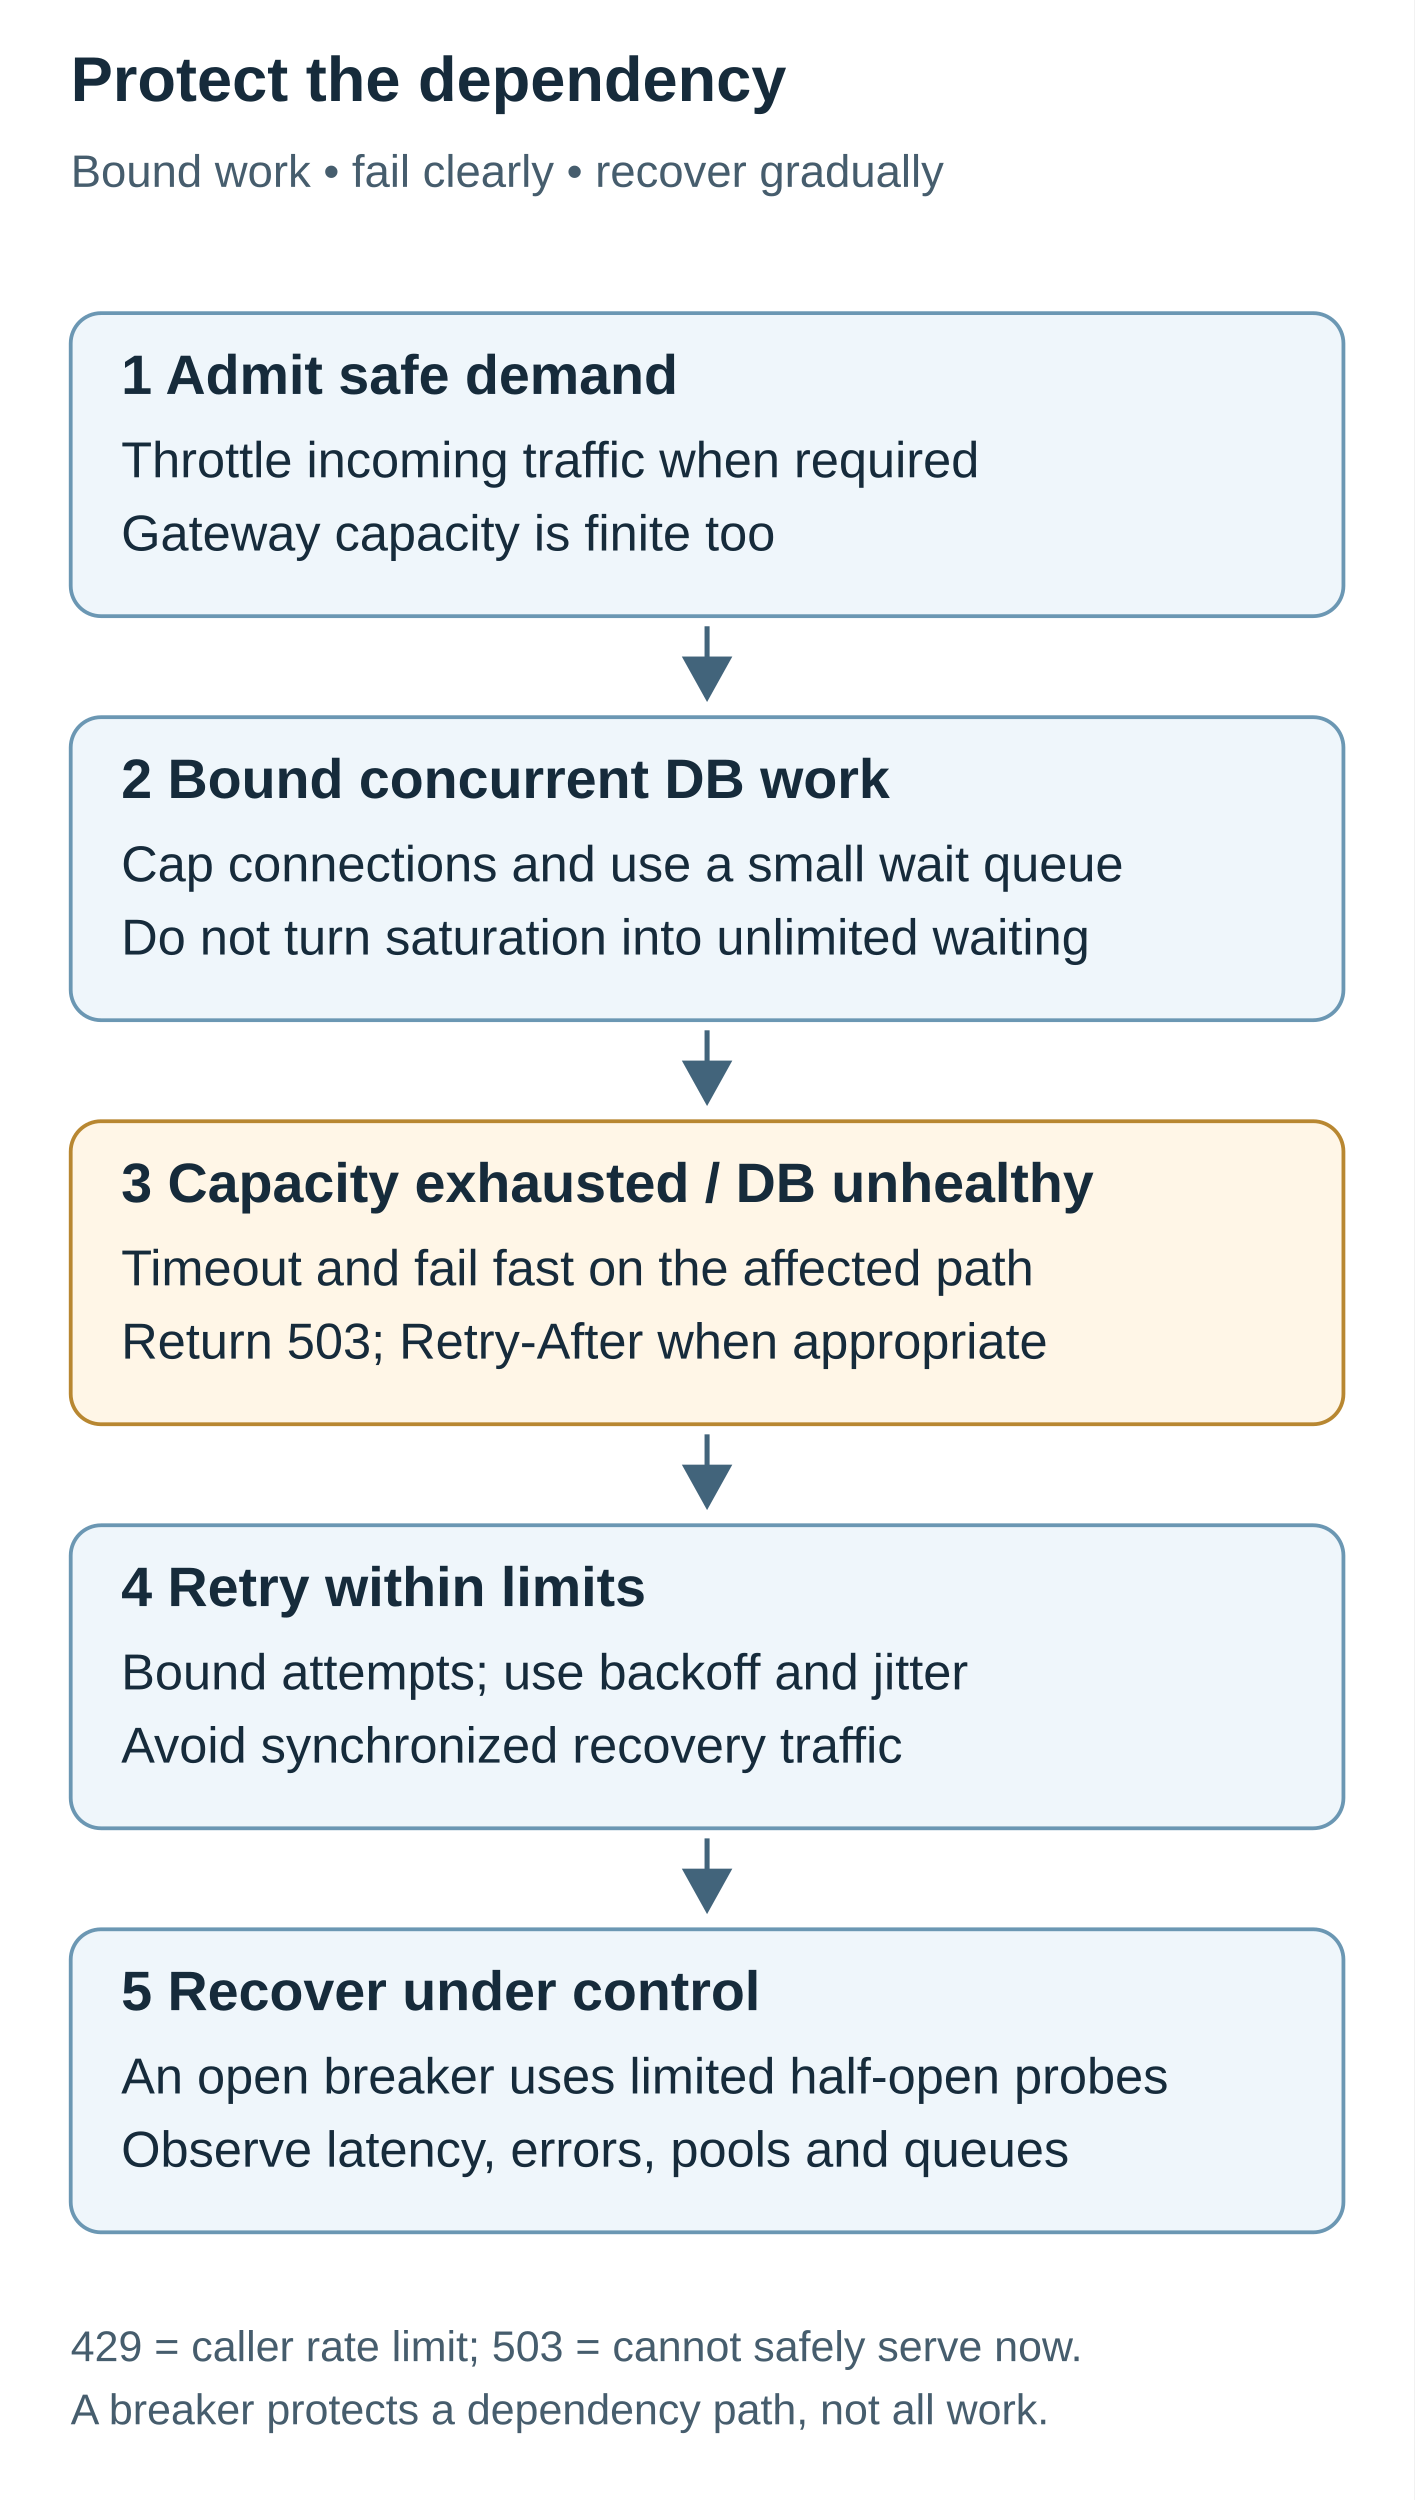
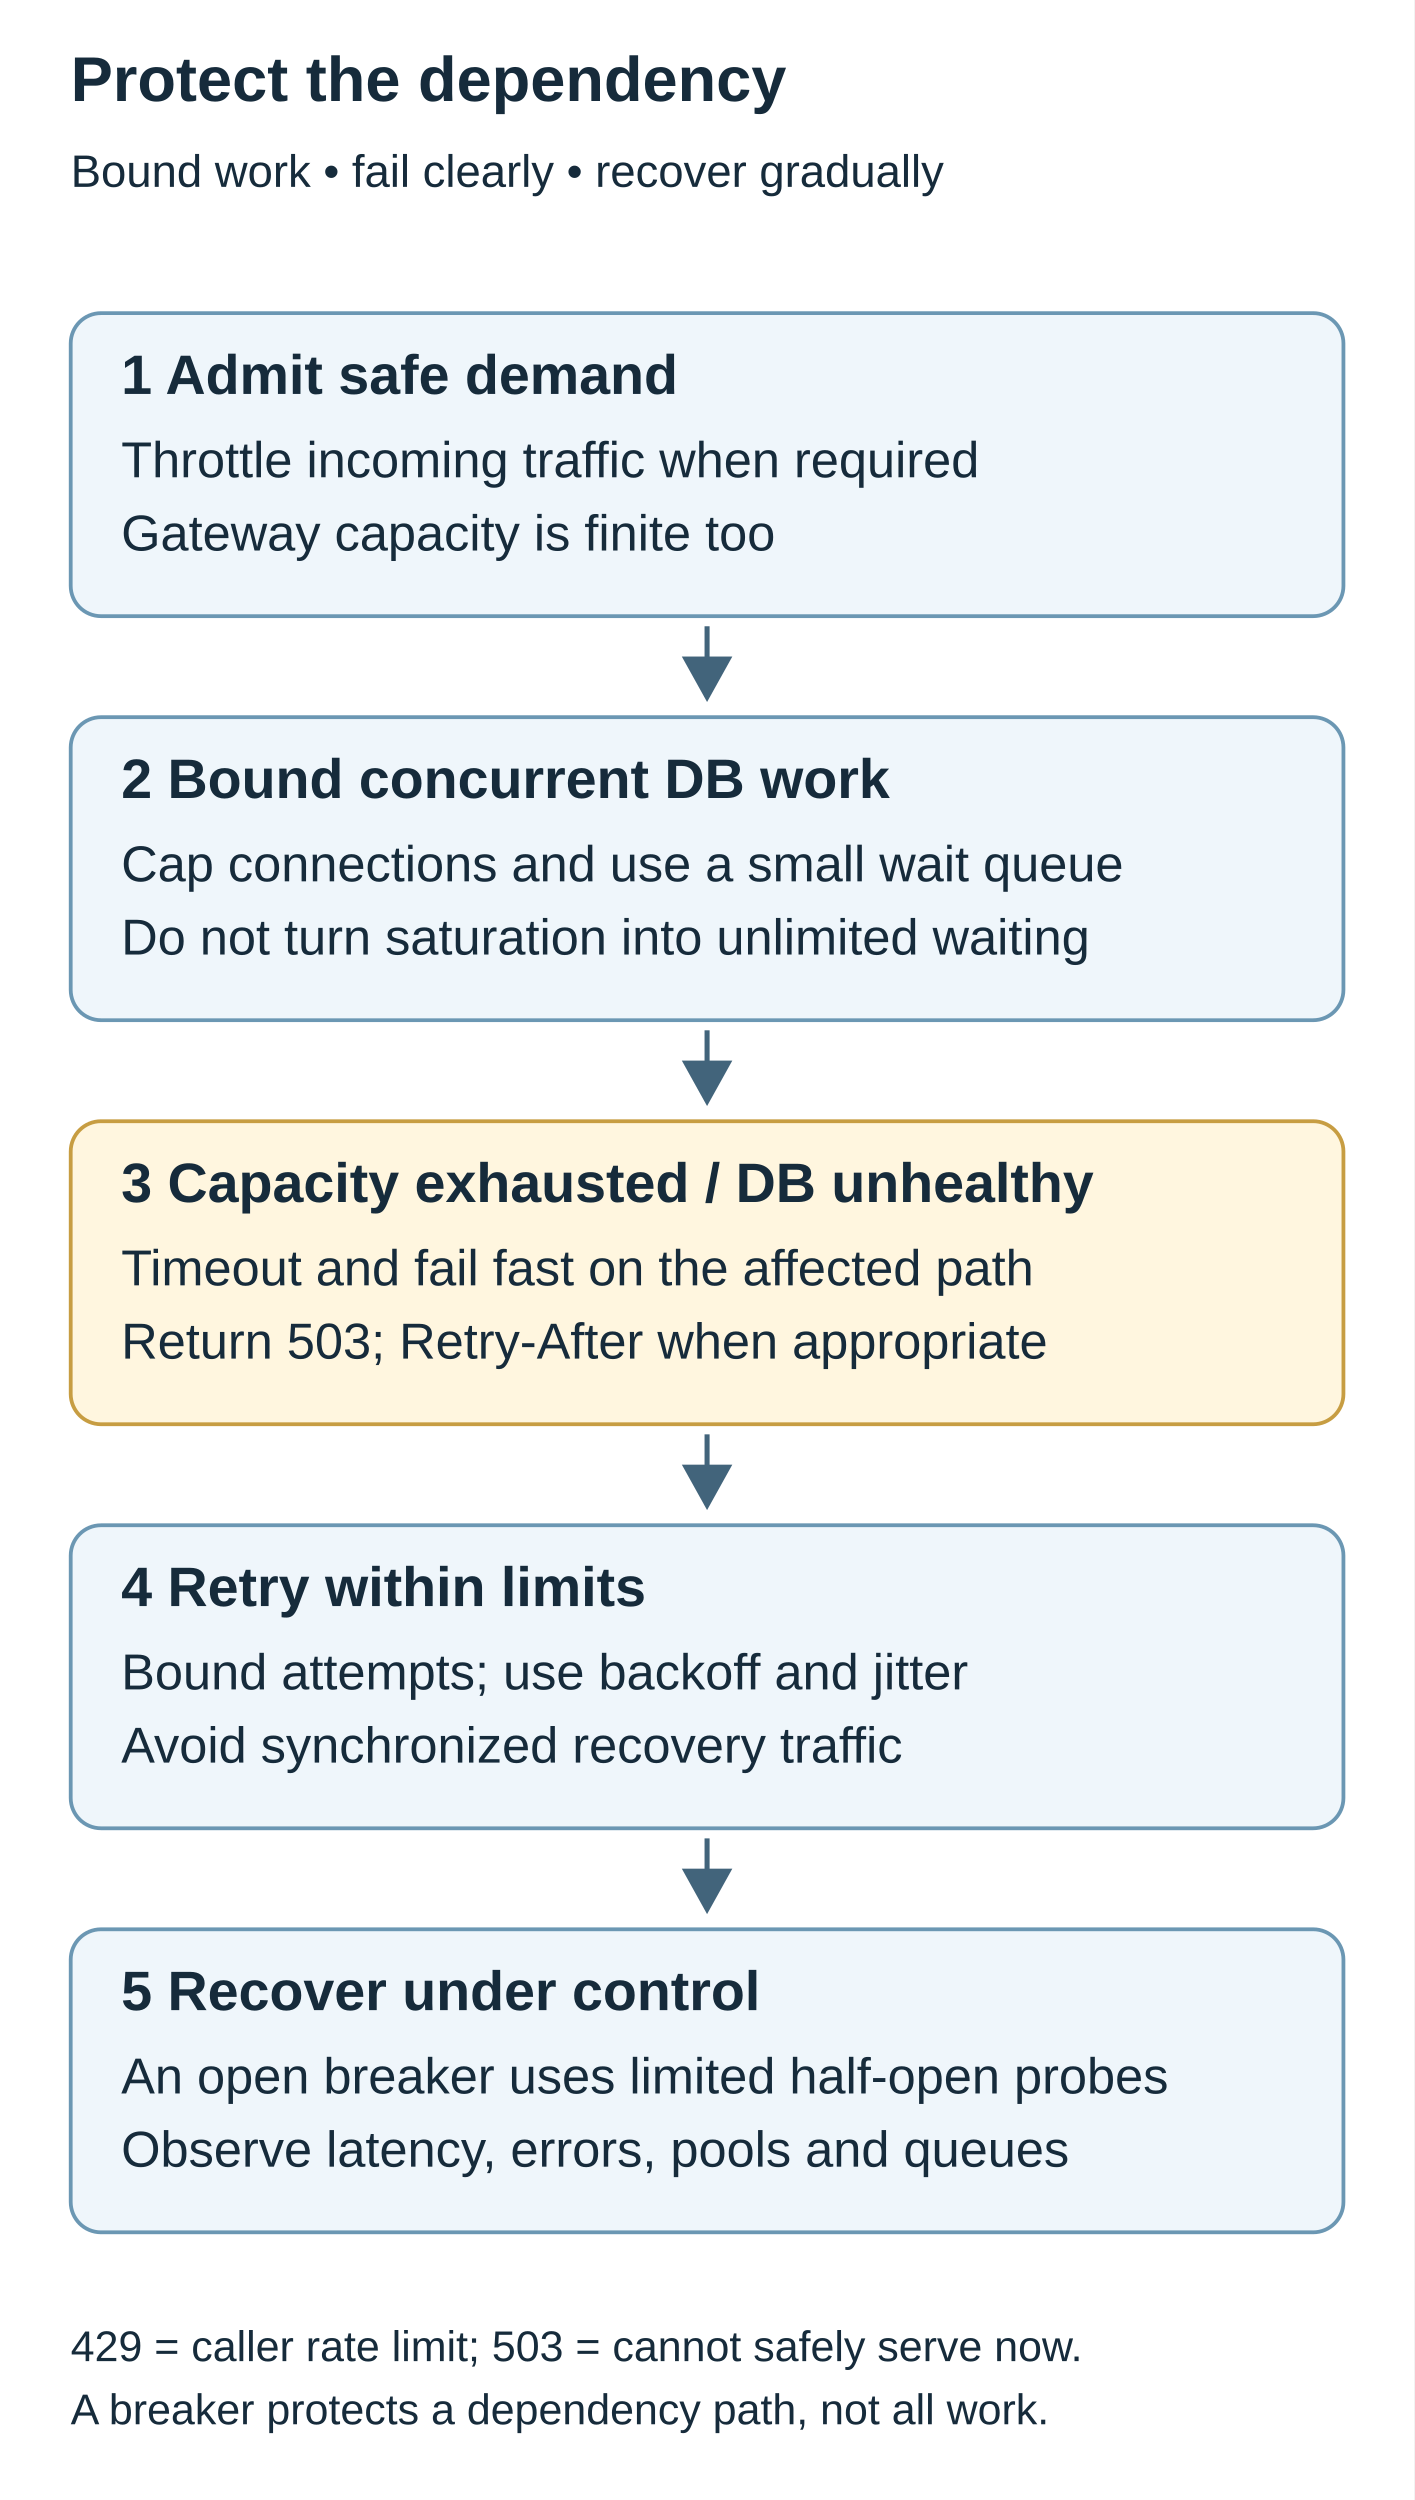
<svg xmlns="http://www.w3.org/2000/svg" width="560" height="990" viewBox="0 0 560 990" role="img" aria-labelledby="title desc">
  <defs>
    <marker id="arrow" markerWidth="10" markerHeight="10" refX="8" refY="5" orient="auto">
      <path d="M0,0 L9,5 L0,10" fill="#42647b" />
    </marker>
  </defs>
-   <rect width="100%" height="100%" fill="#ffffff" />
+   <rect width="100%" height="100%" fill="white" />
  <g font-family="Arial, Helvetica, sans-serif" fill="#162b3b">
    <text x="28" y="40" font-size="25" font-weight="700">Protect the dependency</text>
-     <text x="28" y="74" font-size="18" fill="#465d6d">Bound work • fail clearly • recover gradually</text>
+     <text x="28" y="74" font-size="18" fill="#162b3b">Bound work • fail clearly • recover gradually</text>
    <rect x="28" y="124" width="504" height="120" rx="12" fill="#eff6fb" stroke="#6b97b3" stroke-width="1.5" />
    <text x="48" y="156" font-size="22" font-weight="700">1  Admit safe demand</text>
    <text x="48" y="189" font-size="20" font-weight="400">Throttle incoming traffic when required</text>
    <text x="48" y="218" font-size="20" font-weight="400">Gateway capacity is finite too</text>
    <path d="M280 248 V276" stroke="#42647b" stroke-width="2" marker-end="url(#arrow)" />
    <rect x="28" y="284" width="504" height="120" rx="12" fill="#eff6fb" stroke="#6b97b3" stroke-width="1.5" />
    <text x="48" y="316" font-size="22" font-weight="700">2  Bound concurrent DB work</text>
    <text x="48" y="349" font-size="20" font-weight="400">Cap connections and use a small wait queue</text>
    <text x="48" y="378" font-size="20" font-weight="400">Do not turn saturation into unlimited waiting</text>
    <path d="M280 408 V436" stroke="#42647b" stroke-width="2" marker-end="url(#arrow)" />
-     <rect x="28" y="444" width="504" height="120" rx="12" fill="#fff6e7" stroke="#b88731" stroke-width="1.5" />
+     <rect x="28" y="444" width="504" height="120" rx="12" fill="#fff6df" stroke="#c79d42" stroke-width="1.5" />
    <text x="48" y="476" font-size="22" font-weight="700">3  Capacity exhausted / DB unhealthy</text>
    <text x="48" y="509" font-size="20" font-weight="400">Timeout and fail fast on the affected path</text>
    <text x="48" y="538" font-size="20" font-weight="400">Return 503; Retry-After when appropriate</text>
    <path d="M280 568 V596" stroke="#42647b" stroke-width="2" marker-end="url(#arrow)" />
    <rect x="28" y="604" width="504" height="120" rx="12" fill="#eff6fb" stroke="#6b97b3" stroke-width="1.5" />
    <text x="48" y="636" font-size="22" font-weight="700">4  Retry within limits</text>
    <text x="48" y="669" font-size="20" font-weight="400">Bound attempts; use backoff and jitter</text>
    <text x="48" y="698" font-size="20" font-weight="400">Avoid synchronized recovery traffic</text>
    <path d="M280 728 V756" stroke="#42647b" stroke-width="2" marker-end="url(#arrow)" />
    <rect x="28" y="764" width="504" height="120" rx="12" fill="#eff6fb" stroke="#6b97b3" stroke-width="1.5" />
    <text x="48" y="796" font-size="22" font-weight="700">5  Recover under control</text>
    <text x="48" y="829" font-size="20" font-weight="400">An open breaker uses limited half-open probes</text>
    <text x="48" y="858" font-size="20" font-weight="400">Observe latency, errors, pools and queues</text>
-     <text x="28" y="935" font-size="17" fill="#465d6d">429 = caller rate limit; 503 = cannot safely serve now.</text>
-     <text x="28" y="960" font-size="17" fill="#465d6d">A breaker protects a dependency path, not all work.</text>
+     <text x="28" y="935" font-size="17" fill="#162b3b">429 = caller rate limit; 503 = cannot safely serve now.</text>
+     <text x="28" y="960" font-size="17" fill="#162b3b">A breaker protects a dependency path, not all work.</text>
  </g>
</svg>
